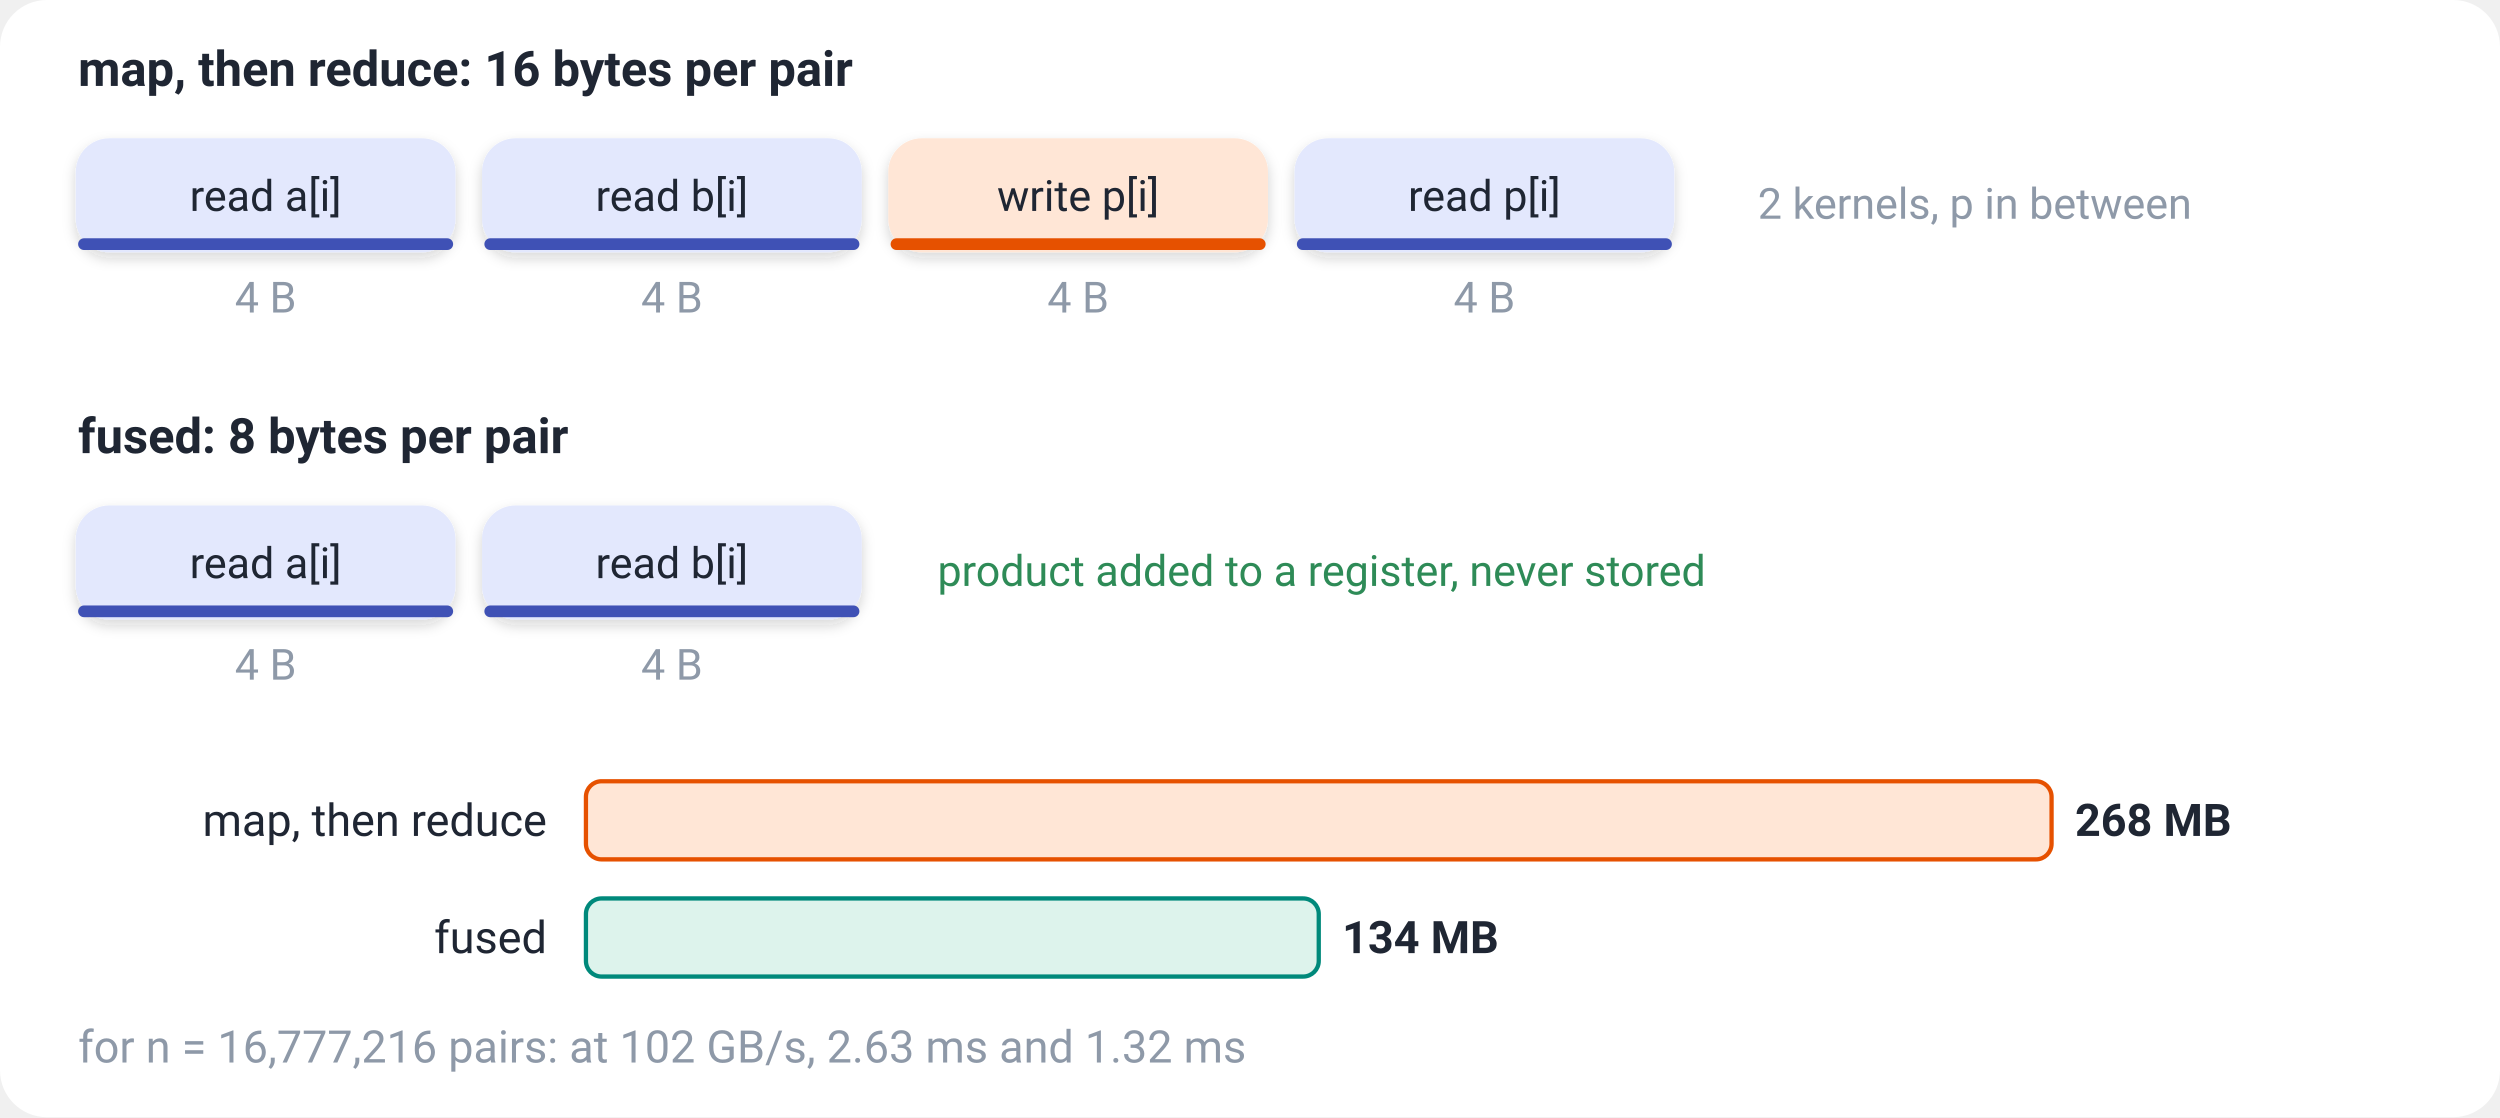
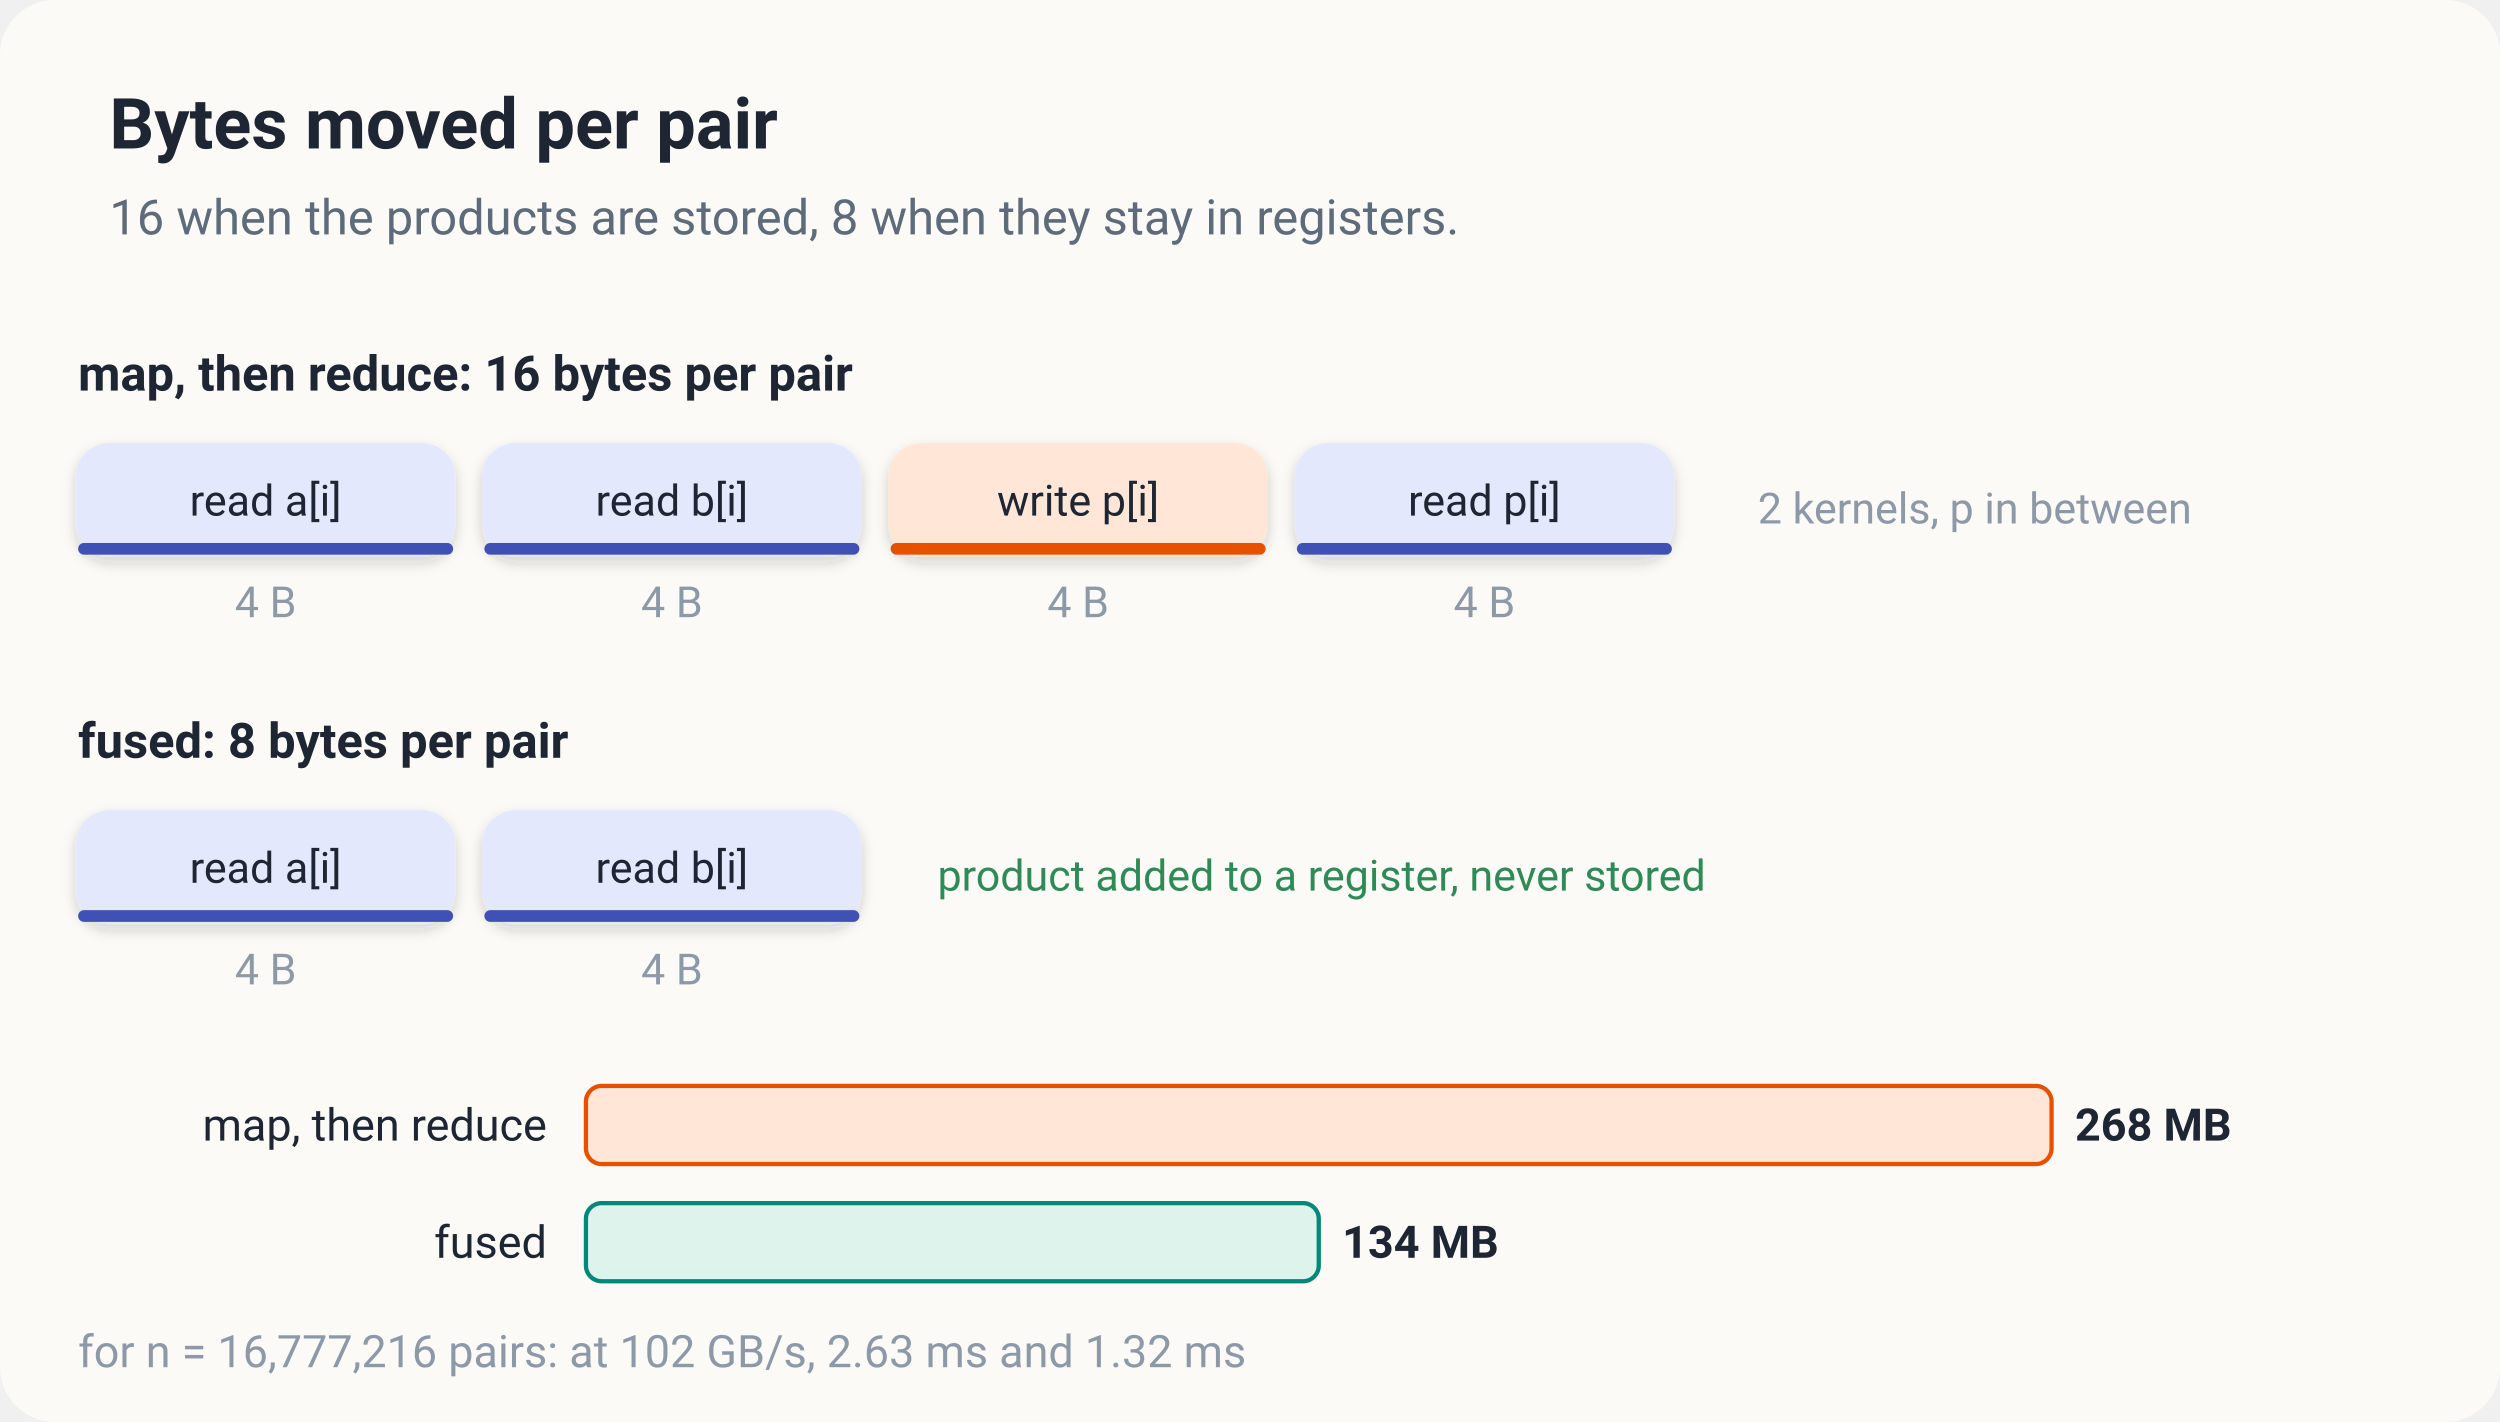
- <svg xmlns="http://www.w3.org/2000/svg" viewBox="0 0 640 286" width="640" height="286" role="img" aria-label="Bytes moved per pair. Map then reduce reads a[i] and b[i], writes p[i] and reads it back: 16 bytes. The fused kernel reads a[i] and b[i] and adds the product to a register: 8 bytes. For 16,777,216 pairs, 268 MB against 134 MB, 2.63 ms against 1.32 ms at 102 GB/s.">
+ <svg xmlns="http://www.w3.org/2000/svg" viewBox="0 0 640 364" width="640" height="364" role="img" aria-label="Bytes moved per pair. Map then reduce reads a[i] and b[i], writes p[i] and reads it back: 16 bytes. The fused kernel reads a[i] and b[i] and adds the product to a register: 8 bytes. For 16,777,216 pairs, 268 MB against 134 MB, 2.63 ms against 1.32 ms at 102 GB/s.">
  <style>
    text { font-family: Roboto, Inter, "Segoe UI", "Helvetica Neue", Arial, sans-serif; }
    .mono { font-family: "JetBrains Mono", "SF Mono", Menlo, Consolas, monospace; }
  </style>
  <defs>
    <marker id="m-hi" viewBox="0 0 10 10" refX="8.5" refY="5" markerUnits="userSpaceOnUse" markerWidth="12" markerHeight="12" orient="auto">
      <path d="M0.5,1 L9.5,5 L0.5,9 Z" fill="#3F51B5" />
    </marker>
    <marker id="m-grey" viewBox="0 0 10 10" refX="8.5" refY="5" markerUnits="userSpaceOnUse" markerWidth="12" markerHeight="12" orient="auto">
      <path d="M0.5,1 L9.5,5 L0.5,9 Z" fill="#8E99A8" />
    </marker>
    <marker id="m-red" viewBox="0 0 10 10" refX="8.5" refY="5" markerUnits="userSpaceOnUse" markerWidth="12" markerHeight="12" orient="auto">
      <path d="M0.5,1 L9.5,5 L0.5,9 Z" fill="#C2412D" />
    </marker>
    <marker id="m-ink" viewBox="0 0 10 10" refX="8.5" refY="5" markerUnits="userSpaceOnUse" markerWidth="12" markerHeight="12" orient="auto">
      <path d="M0.5,1 L9.5,5 L0.5,9 Z" fill="#1F2633" />
    </marker>
    <marker id="m-green" viewBox="0 0 10 10" refX="8.5" refY="5" markerUnits="userSpaceOnUse" markerWidth="12" markerHeight="12" orient="auto">
      <path d="M0.5,1 L9.5,5 L0.5,9 Z" fill="#2E8B57" />
    </marker>
    <marker id="m-blue" viewBox="0 0 10 10" refX="8.5" refY="5" markerUnits="userSpaceOnUse" markerWidth="12" markerHeight="12" orient="auto">
      <path d="M0.5,1 L9.5,5 L0.5,9 Z" fill="#3F51B5" />
    </marker>
    <marker id="m-mint" viewBox="0 0 10 10" refX="8.5" refY="5" markerUnits="userSpaceOnUse" markerWidth="12" markerHeight="12" orient="auto">
      <path d="M0.5,1 L9.5,5 L0.5,9 Z" fill="#00897B" />
    </marker>
    <marker id="m-peach" viewBox="0 0 10 10" refX="8.5" refY="5" markerUnits="userSpaceOnUse" markerWidth="12" markerHeight="12" orient="auto">
      <path d="M0.5,1 L9.5,5 L0.5,9 Z" fill="#E65100" />
    </marker>
    <marker id="m-pink" viewBox="0 0 10 10" refX="8.5" refY="5" markerUnits="userSpaceOnUse" markerWidth="12" markerHeight="12" orient="auto">
      <path d="M0.5,1 L9.5,5 L0.5,9 Z" fill="#C2185B" />
    </marker>
    <filter id="elev" x="-20%" y="-20%" width="140%" height="160%">
      <feDropShadow dx="0" dy="1.5" stdDeviation="1.6" flood-color="#1F2633" flood-opacity="0.18" />
    </filter>
  </defs>
-   <rect width="640" height="286" rx="12" fill="#FFFFFF" />
-   <text x="20.0" y="22.0" font-size="12.5" fill="#1F2633" text-anchor="start" font-weight="700" xml:space="preserve">map, then reduce: 16 bytes per pair</text>
-   <rect x="20.0" y="36.0" width="96.0" height="28.0" rx="8" fill="#E3E8FD" stroke="#E3E8FD" stroke-width="1.2" filter="url(#elev)" />
-   <rect x="20.0" y="61.0" width="96.0" height="3" rx="1.5" fill="#3F51B5" />
-   <text x="68.0" y="54.0" font-size="11" fill="#1F2633" text-anchor="middle" font-weight="400" xml:space="preserve">read a[i]</text>
-   <text x="68.0" y="80.0" font-size="11" fill="#8E99A8" text-anchor="middle" font-weight="400" xml:space="preserve">4 B</text>
-   <rect x="124.0" y="36.0" width="96.0" height="28.0" rx="8" fill="#E3E8FD" stroke="#E3E8FD" stroke-width="1.2" filter="url(#elev)" />
-   <rect x="124.0" y="61.0" width="96.0" height="3" rx="1.5" fill="#3F51B5" />
-   <text x="172.0" y="54.0" font-size="11" fill="#1F2633" text-anchor="middle" font-weight="400" xml:space="preserve">read b[i]</text>
-   <text x="172.0" y="80.0" font-size="11" fill="#8E99A8" text-anchor="middle" font-weight="400" xml:space="preserve">4 B</text>
-   <rect x="228.0" y="36.0" width="96.0" height="28.0" rx="8" fill="#FFE6D6" stroke="#FFE6D6" stroke-width="1.2" filter="url(#elev)" />
-   <rect x="228.0" y="61.0" width="96.0" height="3" rx="1.5" fill="#E65100" />
-   <text x="276.0" y="54.0" font-size="11" fill="#1F2633" text-anchor="middle" font-weight="400" xml:space="preserve">write p[i]</text>
-   <text x="276.0" y="80.0" font-size="11" fill="#8E99A8" text-anchor="middle" font-weight="400" xml:space="preserve">4 B</text>
-   <rect x="332.0" y="36.0" width="96.0" height="28.0" rx="8" fill="#E3E8FD" stroke="#E3E8FD" stroke-width="1.2" filter="url(#elev)" />
-   <rect x="332.0" y="61.0" width="96.0" height="3" rx="1.5" fill="#3F51B5" />
-   <text x="380.0" y="54.0" font-size="11" fill="#1F2633" text-anchor="middle" font-weight="400" xml:space="preserve">read p[i]</text>
-   <text x="380.0" y="80.0" font-size="11" fill="#8E99A8" text-anchor="middle" font-weight="400" xml:space="preserve">4 B</text>
-   <text x="450.0" y="56.0" font-size="11" fill="#8E99A8" text-anchor="start" font-weight="400" xml:space="preserve">2 kernels, p in between</text>
-   <text x="20.0" y="116.0" font-size="12.5" fill="#1F2633" text-anchor="start" font-weight="700" xml:space="preserve">fused: 8 bytes per pair</text>
-   <rect x="20.0" y="130.0" width="96.0" height="28.0" rx="8" fill="#E3E8FD" stroke="#E3E8FD" stroke-width="1.2" filter="url(#elev)" />
-   <rect x="20.0" y="155.0" width="96.0" height="3" rx="1.5" fill="#3F51B5" />
-   <text x="68.0" y="148.0" font-size="11" fill="#1F2633" text-anchor="middle" font-weight="400" xml:space="preserve">read a[i]</text>
-   <text x="68.0" y="174.0" font-size="11" fill="#8E99A8" text-anchor="middle" font-weight="400" xml:space="preserve">4 B</text>
-   <rect x="124.0" y="130.0" width="96.0" height="28.0" rx="8" fill="#E3E8FD" stroke="#E3E8FD" stroke-width="1.2" filter="url(#elev)" />
-   <rect x="124.0" y="155.0" width="96.0" height="3" rx="1.5" fill="#3F51B5" />
-   <text x="172.0" y="148.0" font-size="11" fill="#1F2633" text-anchor="middle" font-weight="400" xml:space="preserve">read b[i]</text>
-   <text x="172.0" y="174.0" font-size="11" fill="#8E99A8" text-anchor="middle" font-weight="400" xml:space="preserve">4 B</text>
-   <text x="240.0" y="150.0" font-size="11" fill="#2E8B57" text-anchor="start" font-weight="400" xml:space="preserve">product added to a register, never stored</text>
-   <text x="140.0" y="214.0" font-size="11.5" fill="#1F2633" text-anchor="end" font-weight="400" xml:space="preserve">map, then reduce</text>
-   <rect x="150.0" y="200.0" width="375.2" height="20.0" rx="4" fill="#FFE6D6" stroke="#E65100" stroke-width="1.1" />
-   <text x="531.2" y="214.0" font-size="11.5" fill="#1F2633" text-anchor="start" font-weight="600" xml:space="preserve">268 MB</text>
-   <text x="140.0" y="244.0" font-size="11.5" fill="#1F2633" text-anchor="end" font-weight="400" xml:space="preserve">fused</text>
-   <rect x="150.0" y="230.0" width="187.6" height="20.0" rx="4" fill="#DDF3EC" stroke="#00897B" stroke-width="1.1" />
-   <text x="343.6" y="244.0" font-size="11.5" fill="#1F2633" text-anchor="start" font-weight="600" xml:space="preserve">134 MB</text>
-   <text x="20.0" y="272.0" font-size="11.5" fill="#8E99A8" text-anchor="start" font-weight="400" xml:space="preserve">for n = 16,777,216 pairs: at 102 GB/s, 2.63 ms and 1.32 ms</text>
+   <rect width="640" height="364" rx="14" fill="#FBFAF6" />
+   <text x="28.0" y="38.0" font-size="18" fill="#1F2633" text-anchor="start" font-weight="700" xml:space="preserve">Bytes moved per pair</text>
+   <text x="28.0" y="60.0" font-size="12.5" fill="#5D6B7A" text-anchor="start" font-weight="400" xml:space="preserve">16 when the products are stored, 8 when they stay in registers.</text>
+   <g transform="translate(0,78)">
+     <text x="20.0" y="22.0" font-size="12.5" fill="#1F2633" text-anchor="start" font-weight="700" xml:space="preserve">map, then reduce: 16 bytes per pair</text>
+     <rect x="20.0" y="36.0" width="96.0" height="28.0" rx="8" fill="#E3E8FD" stroke="#E3E8FD" stroke-width="1.2" filter="url(#elev)" />
+     <rect x="20.0" y="61.0" width="96.0" height="3" rx="1.5" fill="#3F51B5" />
+     <text x="68.0" y="54.0" font-size="11" fill="#1F2633" text-anchor="middle" font-weight="400" xml:space="preserve">read a[i]</text>
+     <text x="68.0" y="80.0" font-size="11" fill="#8E99A8" text-anchor="middle" font-weight="400" xml:space="preserve">4 B</text>
+     <rect x="124.0" y="36.0" width="96.0" height="28.0" rx="8" fill="#E3E8FD" stroke="#E3E8FD" stroke-width="1.2" filter="url(#elev)" />
+     <rect x="124.0" y="61.0" width="96.0" height="3" rx="1.5" fill="#3F51B5" />
+     <text x="172.0" y="54.0" font-size="11" fill="#1F2633" text-anchor="middle" font-weight="400" xml:space="preserve">read b[i]</text>
+     <text x="172.0" y="80.0" font-size="11" fill="#8E99A8" text-anchor="middle" font-weight="400" xml:space="preserve">4 B</text>
+     <rect x="228.0" y="36.0" width="96.0" height="28.0" rx="8" fill="#FFE6D6" stroke="#FFE6D6" stroke-width="1.2" filter="url(#elev)" />
+     <rect x="228.0" y="61.0" width="96.0" height="3" rx="1.5" fill="#E65100" />
+     <text x="276.0" y="54.0" font-size="11" fill="#1F2633" text-anchor="middle" font-weight="400" xml:space="preserve">write p[i]</text>
+     <text x="276.0" y="80.0" font-size="11" fill="#8E99A8" text-anchor="middle" font-weight="400" xml:space="preserve">4 B</text>
+     <rect x="332.0" y="36.0" width="96.0" height="28.0" rx="8" fill="#E3E8FD" stroke="#E3E8FD" stroke-width="1.2" filter="url(#elev)" />
+     <rect x="332.0" y="61.0" width="96.0" height="3" rx="1.5" fill="#3F51B5" />
+     <text x="380.0" y="54.0" font-size="11" fill="#1F2633" text-anchor="middle" font-weight="400" xml:space="preserve">read p[i]</text>
+     <text x="380.0" y="80.0" font-size="11" fill="#8E99A8" text-anchor="middle" font-weight="400" xml:space="preserve">4 B</text>
+     <text x="450.0" y="56.0" font-size="11" fill="#8E99A8" text-anchor="start" font-weight="400" xml:space="preserve">2 kernels, p in between</text>
+     <text x="20.0" y="116.0" font-size="12.5" fill="#1F2633" text-anchor="start" font-weight="700" xml:space="preserve">fused: 8 bytes per pair</text>
+     <rect x="20.0" y="130.0" width="96.0" height="28.0" rx="8" fill="#E3E8FD" stroke="#E3E8FD" stroke-width="1.2" filter="url(#elev)" />
+     <rect x="20.0" y="155.0" width="96.0" height="3" rx="1.5" fill="#3F51B5" />
+     <text x="68.0" y="148.0" font-size="11" fill="#1F2633" text-anchor="middle" font-weight="400" xml:space="preserve">read a[i]</text>
+     <text x="68.0" y="174.0" font-size="11" fill="#8E99A8" text-anchor="middle" font-weight="400" xml:space="preserve">4 B</text>
+     <rect x="124.0" y="130.0" width="96.0" height="28.0" rx="8" fill="#E3E8FD" stroke="#E3E8FD" stroke-width="1.2" filter="url(#elev)" />
+     <rect x="124.0" y="155.0" width="96.0" height="3" rx="1.5" fill="#3F51B5" />
+     <text x="172.0" y="148.0" font-size="11" fill="#1F2633" text-anchor="middle" font-weight="400" xml:space="preserve">read b[i]</text>
+     <text x="172.0" y="174.0" font-size="11" fill="#8E99A8" text-anchor="middle" font-weight="400" xml:space="preserve">4 B</text>
+     <text x="240.0" y="150.0" font-size="11" fill="#2E8B57" text-anchor="start" font-weight="400" xml:space="preserve">product added to a register, never stored</text>
+     <text x="140.0" y="214.0" font-size="11.5" fill="#1F2633" text-anchor="end" font-weight="400" xml:space="preserve">map, then reduce</text>
+     <rect x="150.0" y="200.0" width="375.2" height="20.0" rx="4" fill="#FFE6D6" stroke="#E65100" stroke-width="1.1" />
+     <text x="531.2" y="214.0" font-size="11.5" fill="#1F2633" text-anchor="start" font-weight="600" xml:space="preserve">268 MB</text>
+     <text x="140.0" y="244.0" font-size="11.5" fill="#1F2633" text-anchor="end" font-weight="400" xml:space="preserve">fused</text>
+     <rect x="150.0" y="230.0" width="187.6" height="20.0" rx="4" fill="#DDF3EC" stroke="#00897B" stroke-width="1.1" />
+     <text x="343.6" y="244.0" font-size="11.5" fill="#1F2633" text-anchor="start" font-weight="600" xml:space="preserve">134 MB</text>
+     <text x="20.0" y="272.0" font-size="11.5" fill="#8E99A8" text-anchor="start" font-weight="400" xml:space="preserve">for n = 16,777,216 pairs: at 102 GB/s, 2.63 ms and 1.32 ms</text>
+   </g>
</svg>
